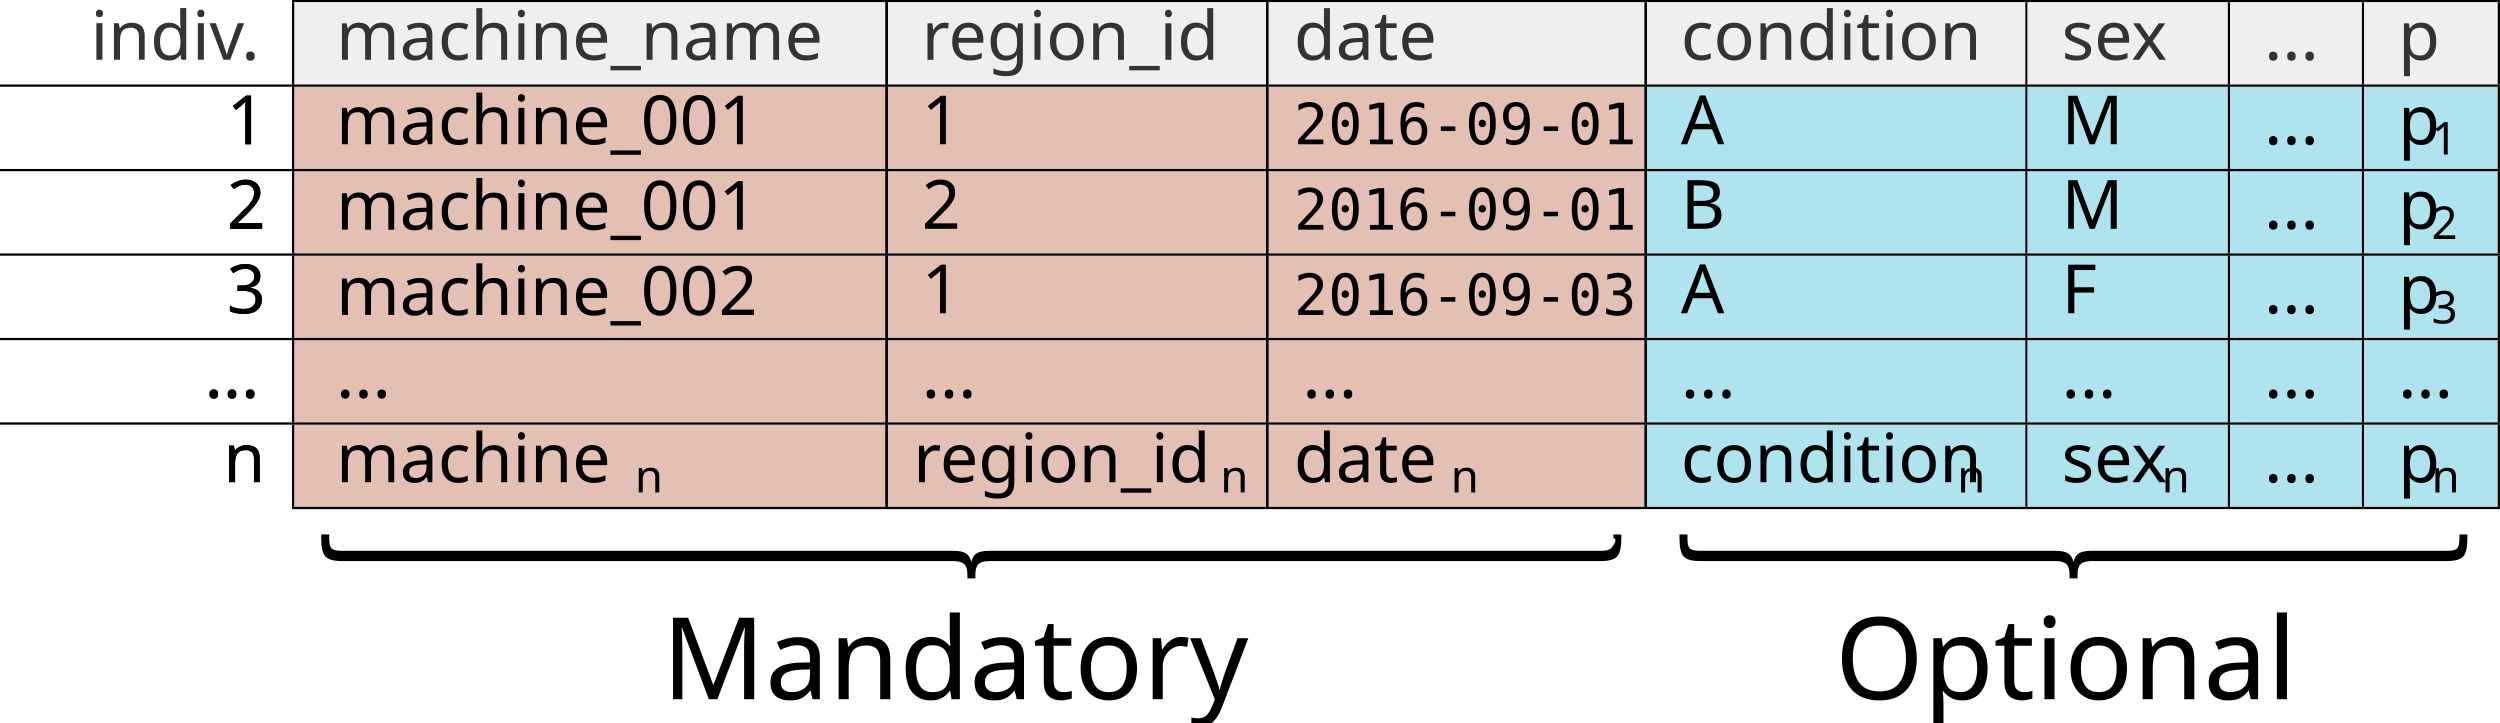
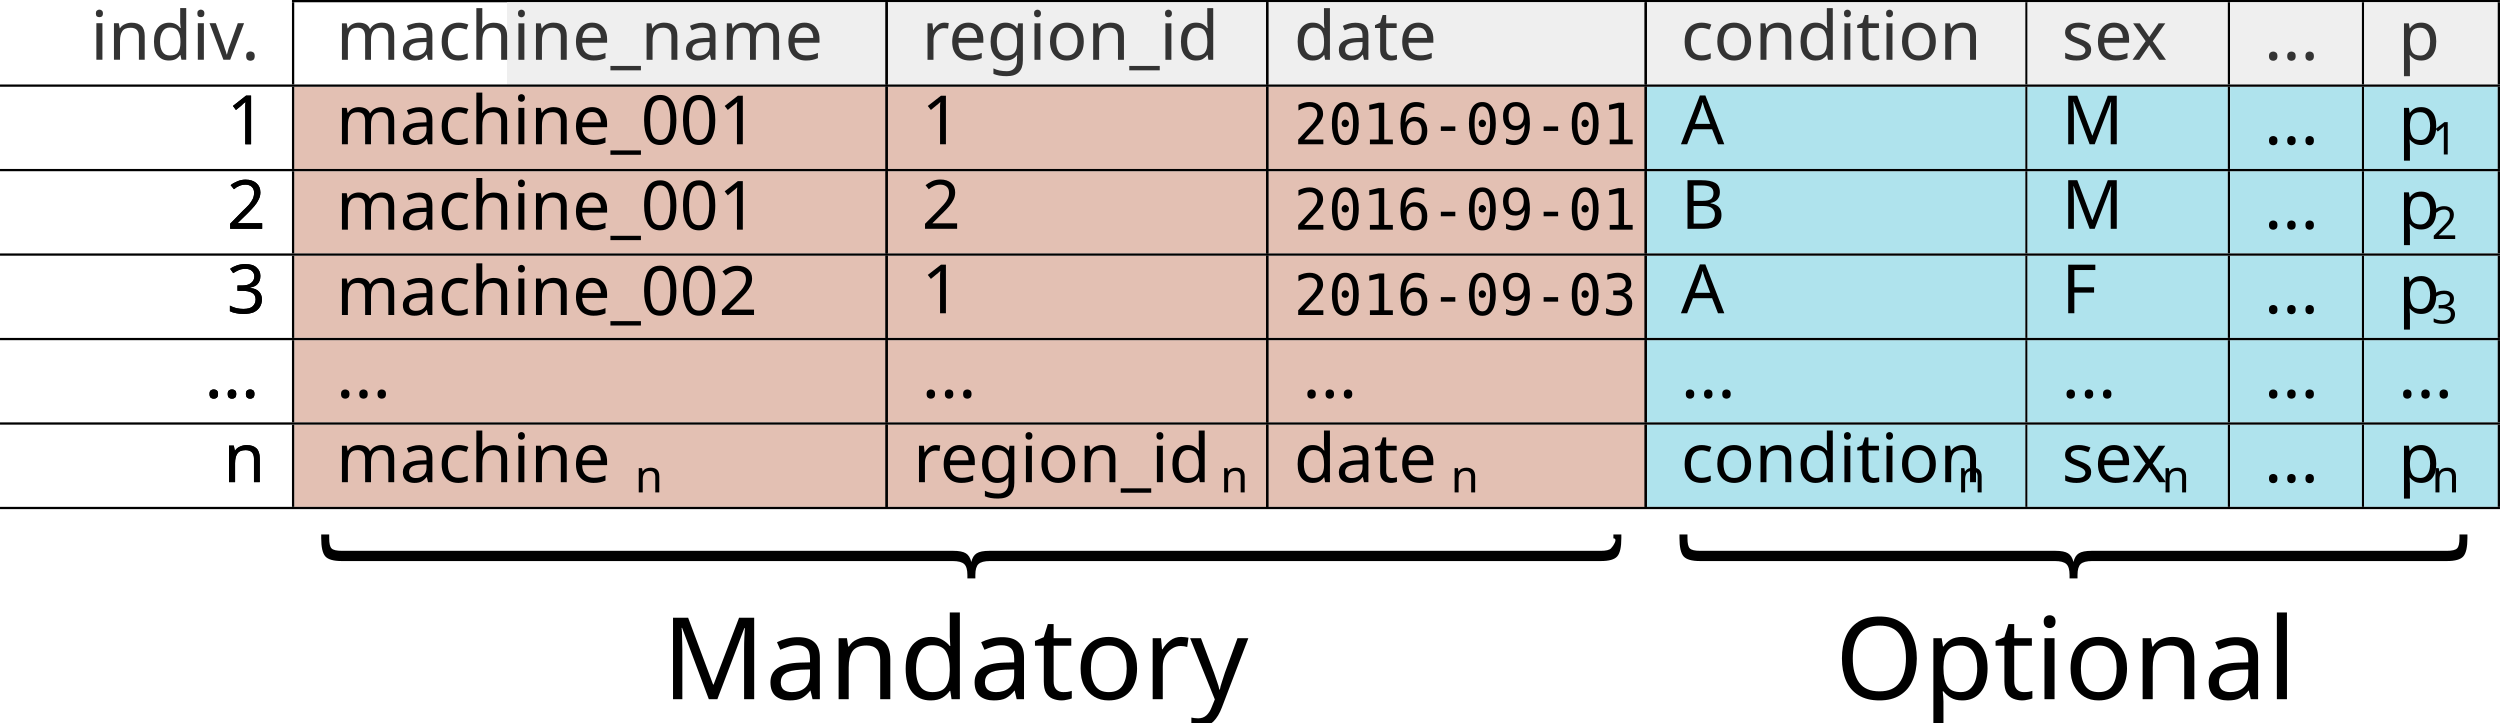
<svg xmlns="http://www.w3.org/2000/svg" width="154.974mm" height="44.811mm" viewBox="0 0 154.974 44.811" version="1.1" id="svg10014">
  <defs id="defs10008" />
  <g id="layer1" transform="translate(-42.70956,-32.68972)">
    <g id="g11741">
      <path d="m 60.807,32.76 136.873,0" style="fill:none;stroke:#000000;stroke-width:0.14;stroke-linecap:butt;stroke-linejoin:miter;stroke-miterlimit:10;stroke-dasharray:none;stroke-opacity:1" id="path18" />
      <g id="g9996" transform="matrix(0.3527778,0,0,-0.3527778,57.24269,301.8549)">
        <path id="path38" style="fill:#efefef;fill-opacity:1;fill-rule:nonzero;stroke:none" d="m 248.192,748.144 h 66.501 v 14.446 h -66.501 z" />
        <text transform="scale(1,-1)" style="font-variant:normal;font-weight:normal;font-size:11.955px;font-family:CMBX12;-inkscape-font-specification:CMBX12;writing-mode:lr-tb;fill:#333333;fill-opacity:1;fill-rule:nonzero;stroke:none" id="text42" x="254.17" y="-752.478">
          <tspan x="254.17 260.148 266.872 274.344 281.816 285.552 290.783 294.519 301.244" y="-752.478" id="tspan40">condition</tspan>
        </text>
        <path id="path46" style="fill:none;stroke:#000000;stroke-width:0.398;stroke-linecap:butt;stroke-linejoin:miter;stroke-miterlimit:10;stroke-dasharray:none;stroke-opacity:1" d="M 314.892,748.144 V 762.59" />
        <path id="path50" style="fill:#efefef;fill-opacity:1;fill-rule:nonzero;stroke:none" d="m 315.091,748.144 h 35.183 v 14.446 h -35.183 z" />
        <text transform="scale(1,-1)" style="font-variant:normal;font-weight:normal;font-size:11.955px;font-family:CMBX12;-inkscape-font-specification:CMBX12;writing-mode:lr-tb;fill:#333333;fill-opacity:1;fill-rule:nonzero;stroke:none" id="text54" x="321.069" y="-752.478">
          <tspan x="321.069 326.374 332.51" y="-752.478" id="tspan52">sex</tspan>
        </text>
        <path id="path58" style="fill:none;stroke:#000000;stroke-width:0.398;stroke-linecap:butt;stroke-linejoin:miter;stroke-miterlimit:10;stroke-dasharray:none;stroke-opacity:1" d="M 350.473,748.144 V 762.59" />
        <path id="path62" style="fill:#efefef;fill-opacity:1;fill-rule:nonzero;stroke:none" d="m 350.673,748.144 h 23.163 v 14.446 h -23.163 z" />
        <text transform="scale(1,-1)" style="font-variant:normal;font-weight:normal;font-size:11.955px;font-family:CMBX12;-inkscape-font-specification:CMBX12;writing-mode:lr-tb;fill:#333333;fill-opacity:1;fill-rule:nonzero;stroke:none" id="text66" x="356.65" y="-752.478">
          <tspan x="356.65 360.386 364.122" y="-752.478" id="tspan64">...</tspan>
        </text>
        <path id="path70" style="fill:none;stroke:#000000;stroke-width:0.398;stroke-linecap:butt;stroke-linejoin:miter;stroke-miterlimit:10;stroke-dasharray:none;stroke-opacity:1" d="M 374.035,748.144 V 762.59" />
        <path id="path74" style="fill:#efefef;fill-opacity:1;fill-rule:nonzero;stroke:none" d="m 374.234,748.144 h 23.467 v 14.446 h -23.467 z" />
        <text transform="scale(1,-1)" style="font-variant:normal;font-weight:normal;font-size:11.955px;font-family:CMBX12;-inkscape-font-specification:CMBX12;writing-mode:lr-tb;fill:#333333;fill-opacity:1;fill-rule:nonzero;stroke:none" id="text78" x="380.212" y="-752.478">
          <tspan x="380.212" y="-752.478" id="tspan76">p</tspan>
        </text>
        <path id="path82" style="fill:none;stroke:#000000;stroke-width:0.398;stroke-linecap:butt;stroke-linejoin:miter;stroke-miterlimit:10;stroke-dasharray:none;stroke-opacity:1" d="M 397.9,748.144 V 762.59" />
        <path id="path106" style="fill:#afe3ed;fill-opacity:1;fill-rule:nonzero;stroke:none" d="m 248.192,733.3 h 66.501 v 14.446 h -66.501 z" />
        <text transform="scale(1,-1)" style="font-variant:normal;font-weight:normal;font-size:11.955px;font-family:CMMI12;-inkscape-font-specification:CMMI12;writing-mode:lr-tb;fill:#000000;fill-opacity:1;fill-rule:nonzero;stroke:none" id="text110" x="254.17" y="-737.634">
          <tspan x="254.17" y="-737.634" id="tspan108">A</tspan>
        </text>
        <path id="path114" style="fill:none;stroke:#000000;stroke-width:0.398;stroke-linecap:butt;stroke-linejoin:miter;stroke-miterlimit:10;stroke-dasharray:none;stroke-opacity:1" d="m 314.892,733.3 v 14.446" />
        <path id="path118" style="fill:#afe3ed;fill-opacity:1;fill-rule:nonzero;stroke:none" d="m 315.091,733.3 h 35.183 v 14.446 h -35.183 z" />
        <text transform="scale(1,-1)" style="font-variant:normal;font-weight:normal;font-size:11.955px;font-family:CMMI12;-inkscape-font-specification:CMMI12;writing-mode:lr-tb;fill:#000000;fill-opacity:1;fill-rule:nonzero;stroke:none" id="text122" x="321.069" y="-737.634">
          <tspan x="321.069" y="-737.634" id="tspan120">M</tspan>
        </text>
        <path id="path126" style="fill:none;stroke:#000000;stroke-width:0.398;stroke-linecap:butt;stroke-linejoin:miter;stroke-miterlimit:10;stroke-dasharray:none;stroke-opacity:1" d="m 350.473,733.3 v 14.446" />
        <path id="path130" style="fill:#afe3ed;fill-opacity:1;fill-rule:nonzero;stroke:none" d="m 350.673,733.3 h 23.163 v 14.446 h -23.163 z" />
        <text transform="scale(1,-1)" style="font-variant:normal;font-weight:normal;font-size:11.955px;font-family:CMMI12;-inkscape-font-specification:CMMI12;writing-mode:lr-tb;fill:#000000;fill-opacity:1;fill-rule:nonzero;stroke:none" id="text134" x="356.65" y="-737.634">
          <tspan x="356.65 359.902 363.154" y="-737.634" id="tspan132">...</tspan>
        </text>
        <path id="path138" style="fill:none;stroke:#000000;stroke-width:0.398;stroke-linecap:butt;stroke-linejoin:miter;stroke-miterlimit:10;stroke-dasharray:none;stroke-opacity:1" d="m 374.035,733.3 v 14.446" />
        <path id="path142" style="fill:#afe3ed;fill-opacity:1;fill-rule:nonzero;stroke:none" d="m 374.234,733.3 h 23.467 v 14.446 h -23.467 z" />
        <text transform="scale(1,-1)" style="font-variant:normal;font-weight:normal;font-size:11.955px;font-family:CMMI12;-inkscape-font-specification:CMMI12;writing-mode:lr-tb;fill:#000000;fill-opacity:1;fill-rule:nonzero;stroke:none" id="text146" x="380.212" y="-737.634">
          <tspan x="380.212" y="-737.634" id="tspan144">p</tspan>
        </text>
        <text transform="scale(1,-1)" style="font-variant:normal;font-weight:normal;font-size:7.97px;font-family:CMR8;-inkscape-font-specification:CMR8;writing-mode:lr-tb;fill:#000000;fill-opacity:1;fill-rule:nonzero;stroke:none" id="text150" x="386.087" y="-735.84">
          <tspan x="386.087" y="-735.84" id="tspan148">1</tspan>
        </text>
        <path id="path154" style="fill:#afe3ed;fill-opacity:1;stroke:#000000;stroke-width:0.398;stroke-linecap:butt;stroke-linejoin:miter;stroke-miterlimit:10;stroke-dasharray:none;stroke-opacity:1" d="m 397.9,733.3 v 14.446" />
        <path id="path178" style="fill:#afe3ed;fill-opacity:1;fill-rule:nonzero;stroke:none" d="m 248.192,718.456 h 66.501 v 14.446 h -66.501 z" />
        <text transform="scale(1,-1)" style="font-variant:normal;font-weight:normal;font-size:11.955px;font-family:CMMI12;-inkscape-font-specification:CMMI12;writing-mode:lr-tb;fill:#000000;fill-opacity:1;fill-rule:nonzero;stroke:none" id="text182" x="254.17" y="-722.789">
          <tspan x="254.17" y="-722.789" id="tspan180">B</tspan>
        </text>
        <path id="path186" style="fill:none;stroke:#000000;stroke-width:0.398;stroke-linecap:butt;stroke-linejoin:miter;stroke-miterlimit:10;stroke-dasharray:none;stroke-opacity:1" d="m 314.892,718.456 v 14.446" />
        <path id="path190" style="fill:#afe3ed;fill-opacity:1;fill-rule:nonzero;stroke:none" d="m 315.091,718.456 h 35.183 v 14.446 h -35.183 z" />
        <text transform="scale(1,-1)" style="font-variant:normal;font-weight:normal;font-size:11.955px;font-family:CMMI12;-inkscape-font-specification:CMMI12;writing-mode:lr-tb;fill:#000000;fill-opacity:1;fill-rule:nonzero;stroke:none" id="text194" x="321.069" y="-722.789">
          <tspan x="321.069" y="-722.789" id="tspan192">M</tspan>
        </text>
        <path id="path198" style="fill:none;stroke:#000000;stroke-width:0.398;stroke-linecap:butt;stroke-linejoin:miter;stroke-miterlimit:10;stroke-dasharray:none;stroke-opacity:1" d="m 350.473,718.456 v 14.446" />
        <path id="path202" style="fill:#afe3ed;fill-opacity:1;fill-rule:nonzero;stroke:none" d="m 350.673,718.456 h 23.163 v 14.446 h -23.163 z" />
        <text transform="scale(1,-1)" style="font-variant:normal;font-weight:normal;font-size:11.955px;font-family:CMMI12;-inkscape-font-specification:CMMI12;writing-mode:lr-tb;fill:#000000;fill-opacity:1;fill-rule:nonzero;stroke:none" id="text206" x="356.65" y="-722.789">
          <tspan x="356.65 359.902 363.154" y="-722.789" id="tspan204">...</tspan>
        </text>
        <path id="path210" style="fill:#afe3ed;fill-opacity:1;stroke:#000000;stroke-width:0.398;stroke-linecap:butt;stroke-linejoin:miter;stroke-miterlimit:10;stroke-dasharray:none;stroke-opacity:1" d="m 374.035,718.456 v 14.446" />
        <path id="path214" style="fill:#afe3ed;fill-opacity:1;fill-rule:nonzero;stroke:none" d="m 374.234,718.456 h 23.467 v 14.446 h -23.467 z" />
        <text transform="scale(1,-1)" style="font-variant:normal;font-weight:normal;font-size:11.955px;font-family:CMMI12;-inkscape-font-specification:CMMI12;writing-mode:lr-tb;fill:#000000;fill-opacity:1;fill-rule:nonzero;stroke:none" id="text218" x="380.212" y="-722.789">
          <tspan x="380.212" y="-722.789" id="tspan216">p</tspan>
        </text>
        <text transform="scale(1,-1)" style="font-variant:normal;font-weight:normal;font-size:7.97px;font-family:CMR8;-inkscape-font-specification:CMR8;writing-mode:lr-tb;fill:#000000;fill-opacity:1;fill-rule:nonzero;stroke:none" id="text222" x="386.087" y="-720.996">
          <tspan x="386.087" y="-720.996" id="tspan220">2</tspan>
        </text>
        <path id="path226" style="fill:none;stroke:#000000;stroke-width:0.398;stroke-linecap:butt;stroke-linejoin:miter;stroke-miterlimit:10;stroke-dasharray:none;stroke-opacity:1" d="m 397.9,718.456 v 14.446" />
        <path id="path250" style="fill:#afe3ed;fill-opacity:1;fill-rule:nonzero;stroke:none" d="m 248.192,703.611 h 66.501 v 14.446 h -66.501 z" />
        <text transform="scale(1,-1)" style="font-variant:normal;font-weight:normal;font-size:11.955px;font-family:CMMI12;-inkscape-font-specification:CMMI12;writing-mode:lr-tb;fill:#000000;fill-opacity:1;fill-rule:nonzero;stroke:none" id="text254" x="254.17" y="-707.945">
          <tspan x="254.17" y="-707.945" id="tspan252">A</tspan>
        </text>
        <path id="path258" style="fill:none;stroke:#000000;stroke-width:0.398;stroke-linecap:butt;stroke-linejoin:miter;stroke-miterlimit:10;stroke-dasharray:none;stroke-opacity:1" d="m 314.892,703.611 v 14.446" />
        <path id="path262" style="fill:#afe3ed;fill-opacity:1;fill-rule:nonzero;stroke:none" d="m 315.091,703.611 h 35.183 v 14.446 h -35.183 z" />
        <text transform="scale(1,-1)" style="font-variant:normal;font-weight:normal;font-size:11.955px;font-family:CMMI12;-inkscape-font-specification:CMMI12;writing-mode:lr-tb;fill:#000000;fill-opacity:1;fill-rule:nonzero;stroke:none" id="text266" x="321.069" y="-707.945">
          <tspan x="321.069" y="-707.945" id="tspan264">F</tspan>
        </text>
        <path id="path270" style="fill:none;stroke:#000000;stroke-width:0.398;stroke-linecap:butt;stroke-linejoin:miter;stroke-miterlimit:10;stroke-dasharray:none;stroke-opacity:1" d="m 350.473,703.611 v 14.446" />
        <path id="path274" style="fill:#afe3ed;fill-opacity:1;fill-rule:nonzero;stroke:none" d="m 350.673,703.611 h 23.163 v 14.446 h -23.163 z" />
        <text transform="scale(1,-1)" style="font-variant:normal;font-weight:normal;font-size:11.955px;font-family:CMMI12;-inkscape-font-specification:CMMI12;writing-mode:lr-tb;fill:#000000;fill-opacity:1;fill-rule:nonzero;stroke:none" id="text278" x="356.65" y="-707.945">
          <tspan x="356.65 359.902 363.154" y="-707.945" id="tspan276">...</tspan>
        </text>
        <path id="path282" style="fill:none;stroke:#000000;stroke-width:0.398;stroke-linecap:butt;stroke-linejoin:miter;stroke-miterlimit:10;stroke-dasharray:none;stroke-opacity:1" d="m 374.035,703.611 v 14.446" />
        <path id="path286" style="fill:#afe3ed;fill-opacity:1;fill-rule:nonzero;stroke:none" d="m 374.234,703.611 h 23.467 v 14.446 h -23.467 z" />
        <text transform="scale(1,-1)" style="font-variant:normal;font-weight:normal;font-size:11.955px;font-family:CMMI12;-inkscape-font-specification:CMMI12;writing-mode:lr-tb;fill:#000000;fill-opacity:1;fill-rule:nonzero;stroke:none" id="text290" x="380.212" y="-707.945">
          <tspan x="380.212" y="-707.945" id="tspan288">p</tspan>
        </text>
        <text transform="scale(1,-1)" style="font-variant:normal;font-weight:normal;font-size:7.97px;font-family:CMR8;-inkscape-font-specification:CMR8;writing-mode:lr-tb;fill:#000000;fill-opacity:1;fill-rule:nonzero;stroke:none" id="text294" x="386.087" y="-706.152">
          <tspan x="386.087" y="-706.152" id="tspan292">3</tspan>
        </text>
        <path id="path298" style="fill:#88fe6b;fill-opacity:1;stroke:#000000;stroke-width:0.398;stroke-linecap:butt;stroke-linejoin:miter;stroke-miterlimit:10;stroke-dasharray:none;stroke-opacity:1" d="m 397.9,703.611 v 14.446" />
        <path id="path322" style="fill:#afe3ed;fill-opacity:1;fill-rule:nonzero;stroke:none" d="m 248.192,688.767 h 66.501 v 14.446 h -66.501 z" />
        <text transform="scale(1,-1)" style="font-variant:normal;font-weight:normal;font-size:11.955px;font-family:CMMI12;-inkscape-font-specification:CMMI12;writing-mode:lr-tb;fill:#000000;fill-opacity:1;fill-rule:nonzero;stroke:none" id="text326" x="254.17" y="-693.101">
          <tspan x="254.17 257.422 260.674" y="-693.101" id="tspan324">...</tspan>
        </text>
        <path id="path330" style="fill:none;stroke:#000000;stroke-width:0.398;stroke-linecap:butt;stroke-linejoin:miter;stroke-miterlimit:10;stroke-dasharray:none;stroke-opacity:1" d="m 314.892,688.767 v 14.446" />
        <path id="path334" style="fill:#afe3ed;fill-opacity:1;fill-rule:nonzero;stroke:none" d="m 315.091,688.767 h 35.183 v 14.446 h -35.183 z" />
        <text transform="scale(1,-1)" style="font-variant:normal;font-weight:normal;font-size:11.955px;font-family:CMMI12;-inkscape-font-specification:CMMI12;writing-mode:lr-tb;fill:#000000;fill-opacity:1;fill-rule:nonzero;stroke:none" id="text338" x="321.069" y="-693.101">
          <tspan x="321.069 324.321 327.573" y="-693.101" id="tspan336">...</tspan>
        </text>
        <path id="path342" style="fill:none;stroke:#000000;stroke-width:0.398;stroke-linecap:butt;stroke-linejoin:miter;stroke-miterlimit:10;stroke-dasharray:none;stroke-opacity:1" d="m 350.473,688.767 v 14.446" />
        <path id="path346" style="fill:#afe3ed;fill-opacity:1;fill-rule:nonzero;stroke:none" d="m 350.673,688.767 h 23.163 v 14.446 h -23.163 z" />
        <text transform="scale(1,-1)" style="font-variant:normal;font-weight:normal;font-size:11.955px;font-family:CMMI12;-inkscape-font-specification:CMMI12;writing-mode:lr-tb;fill:#000000;fill-opacity:1;fill-rule:nonzero;stroke:none" id="text350" x="356.65" y="-693.101">
          <tspan x="356.65 359.902 363.154" y="-693.101" id="tspan348">...</tspan>
        </text>
        <path id="path354" style="fill:none;stroke:#000000;stroke-width:0.398;stroke-linecap:butt;stroke-linejoin:miter;stroke-miterlimit:10;stroke-dasharray:none;stroke-opacity:1" d="m 374.035,688.767 v 14.446" />
        <path id="path358" style="fill:#afe3ed;fill-opacity:1;fill-rule:nonzero;stroke:none" d="m 374.234,688.767 h 23.467 v 14.446 h -23.467 z" />
        <text transform="scale(1,-1)" style="font-variant:normal;font-weight:normal;font-size:11.955px;font-family:CMMI12;-inkscape-font-specification:CMMI12;writing-mode:lr-tb;fill:#000000;fill-opacity:1;fill-rule:nonzero;stroke:none" id="text362" x="380.212" y="-693.101">
          <tspan x="380.212 383.464 386.716" y="-693.101" id="tspan360">...</tspan>
        </text>
        <path id="path366" style="fill:none;stroke:#000000;stroke-width:0.398;stroke-linecap:butt;stroke-linejoin:miter;stroke-miterlimit:10;stroke-dasharray:none;stroke-opacity:1" d="m 397.9,688.767 v 14.446" />
        <path id="path390" style="fill:#afe3ed;fill-opacity:1;fill-rule:nonzero;stroke:none" d="m 248.192,673.923 h 66.501 v 14.446 h -66.501 z" />
        <text transform="scale(1,-1)" style="font-variant:normal;font-weight:normal;font-size:11.955px;font-family:CMMI12;-inkscape-font-specification:CMMI12;writing-mode:lr-tb;fill:#000000;fill-opacity:1;fill-rule:nonzero;stroke:none" id="text394" x="254.17" y="-678.256">
          <tspan x="254.17 259.208 264.835 271.823 277.906 281.899 286.126 290.119 295.747" y="-678.256" id="tspan392">condition</tspan>
        </text>
        <text transform="scale(1,-1)" style="font-variant:normal;font-weight:normal;font-size:7.97px;font-family:CMMI8;-inkscape-font-specification:CMMI8;writing-mode:lr-tb;fill:#000000;fill-opacity:1;fill-rule:nonzero;stroke:none" id="text398" x="302.734" y="-676.463">
          <tspan x="302.734" y="-676.463" id="tspan396">n</tspan>
        </text>
        <path id="path402" style="fill:none;stroke:#000000;stroke-width:0.398;stroke-linecap:butt;stroke-linejoin:miter;stroke-miterlimit:10;stroke-dasharray:none;stroke-opacity:1" d="m 314.892,673.923 v 14.446" />
        <path id="path406" style="fill:#afe3ed;fill-opacity:1;fill-rule:nonzero;stroke:none" d="m 315.091,673.923 h 35.183 v 14.446 h -35.183 z" />
        <text transform="scale(1,-1)" style="font-variant:normal;font-weight:normal;font-size:11.955px;font-family:CMMI12;-inkscape-font-specification:CMMI12;writing-mode:lr-tb;fill:#000000;fill-opacity:1;fill-rule:nonzero;stroke:none" id="text410" x="321.069" y="-678.256">
          <tspan x="321.069 326.583 332.008" y="-678.256" id="tspan408">sex</tspan>
        </text>
        <text transform="scale(1,-1)" style="font-variant:normal;font-weight:normal;font-size:7.97px;font-family:CMMI8;-inkscape-font-specification:CMMI8;writing-mode:lr-tb;fill:#000000;fill-opacity:1;fill-rule:nonzero;stroke:none" id="text414" x="338.66" y="-676.463">
          <tspan x="338.66" y="-676.463" id="tspan412">n</tspan>
        </text>
        <path id="path418" style="fill:none;stroke:#000000;stroke-width:0.398;stroke-linecap:butt;stroke-linejoin:miter;stroke-miterlimit:10;stroke-dasharray:none;stroke-opacity:1" d="m 350.473,673.923 v 14.446" />
        <path id="path422" style="fill:#afe3ed;fill-opacity:1;fill-rule:nonzero;stroke:none" d="m 350.673,673.923 h 23.163 v 14.446 h -23.163 z" />
        <text transform="scale(1,-1)" style="font-variant:normal;font-weight:normal;font-size:11.955px;font-family:CMMI12;-inkscape-font-specification:CMMI12;writing-mode:lr-tb;fill:#000000;fill-opacity:1;fill-rule:nonzero;stroke:none" id="text426" x="356.65" y="-678.256">
          <tspan x="356.65 359.902 363.154" y="-678.256" id="tspan424">...</tspan>
        </text>
        <path id="path430" style="fill:none;stroke:#000000;stroke-width:0.398;stroke-linecap:butt;stroke-linejoin:miter;stroke-miterlimit:10;stroke-dasharray:none;stroke-opacity:1" d="m 374.035,673.923 v 14.446" />
        <path id="path434" style="fill:#afe3ed;fill-opacity:1;fill-rule:nonzero;stroke:none" d="m 374.234,673.923 h 23.467 v 14.446 h -23.467 z" />
        <text transform="scale(1,-1)" style="font-variant:normal;font-weight:normal;font-size:11.955px;font-family:CMMI12;-inkscape-font-specification:CMMI12;writing-mode:lr-tb;fill:#000000;fill-opacity:1;fill-rule:nonzero;stroke:none" id="text438" x="380.212" y="-678.256">
          <tspan x="380.212" y="-678.256" id="tspan436">p</tspan>
        </text>
        <text transform="scale(1,-1)" style="font-variant:normal;font-weight:normal;font-size:7.97px;font-family:CMMI8;-inkscape-font-specification:CMMI8;writing-mode:lr-tb;fill:#000000;fill-opacity:1;fill-rule:nonzero;stroke:none" id="text442" x="386.087" y="-676.463">
          <tspan x="386.087" y="-676.463" id="tspan440">n</tspan>
        </text>
        <path id="path446" style="fill:none;stroke:#000000;stroke-width:0.398;stroke-linecap:butt;stroke-linejoin:miter;stroke-miterlimit:10;stroke-dasharray:none;stroke-opacity:1" d="m 397.9,673.923 v 14.446" />
      </g>
      <text y="41.634" x="56.775" id="text98" style="font-variant:normal;font-weight:normal;font-size:4.218px;font-family:CMR12;-inkscape-font-specification:CMR12;writing-mode:lr-tb;fill:#000000;fill-opacity:1;fill-rule:nonzero;stroke:none;stroke-width:0.353">
        <tspan id="tspan96" y="41.634" x="56.775" style="stroke-width:0.353">1</tspan>
      </text>
      <text y="46.871" x="56.775" id="text170" style="font-variant:normal;font-weight:normal;font-size:4.218px;font-family:CMR12;-inkscape-font-specification:CMR12;writing-mode:lr-tb;fill:#000000;fill-opacity:1;fill-rule:nonzero;stroke:none;stroke-width:0.353">
        <tspan id="tspan168" y="46.871" x="56.775" style="stroke-width:0.353">2</tspan>
      </text>
      <text y="52.108" x="56.775" id="text242" style="font-variant:normal;font-weight:normal;font-size:4.218px;font-family:CMR12;-inkscape-font-specification:CMR12;writing-mode:lr-tb;fill:#000000;fill-opacity:1;fill-rule:nonzero;stroke:none;stroke-width:0.353">
        <tspan id="tspan240" y="52.108" x="56.775" style="stroke-width:0.353">3</tspan>
      </text>
      <text y="57.344" x="55.399" id="text314" style="font-variant:normal;font-weight:normal;font-size:4.218px;font-family:CMR12;-inkscape-font-specification:CMR12;writing-mode:lr-tb;fill:#000000;fill-opacity:1;fill-rule:nonzero;stroke:none;stroke-width:0.353">
        <tspan id="tspan312" y="57.344" x="55.399 56.546 57.693" style="stroke-width:0.353">...</tspan>
      </text>
      <text y="62.581" x="56.546" id="text382" style="font-variant:normal;font-weight:normal;font-size:4.218px;font-family:CMR12;-inkscape-font-specification:CMR12;writing-mode:lr-tb;fill:#000000;fill-opacity:1;fill-rule:nonzero;stroke:none;stroke-width:0.353">
        <tspan id="tspan380" y="62.581" x="56.546" style="stroke-width:0.353">n</tspan>
      </text>
      <text y="36.397" x="48.324" style="font-variant:normal;font-weight:normal;font-size:4.218px;font-family:CMBX12;-inkscape-font-specification:CMBX12;writing-mode:lr-tb;fill:#333333;fill-opacity:1;fill-rule:nonzero;stroke:none;stroke-width:0.353" id="text5223">
        <tspan id="tspan5221" style="stroke-width:0.353" x="48.324" y="36.397">indiv.</tspan>
      </text>
      <text y="41.634" x="56.775" style="font-variant:normal;font-weight:normal;font-size:4.218px;font-family:CMR12;-inkscape-font-specification:CMR12;writing-mode:lr-tb;fill:#000000;fill-opacity:1;fill-rule:nonzero;stroke:none;stroke-width:0.353" id="text5239">
        <tspan x="56.775" y="41.634" id="tspan5237" style="stroke-width:0.353">1</tspan>
      </text>
      <text y="46.871" x="56.775" style="font-variant:normal;font-weight:normal;font-size:4.218px;font-family:CMR12;-inkscape-font-specification:CMR12;writing-mode:lr-tb;fill:#000000;fill-opacity:1;fill-rule:nonzero;stroke:none;stroke-width:0.353" id="text5255">
        <tspan x="56.775" y="46.871" id="tspan5253" style="stroke-width:0.353">2</tspan>
      </text>
      <text y="52.108" x="56.775" style="font-variant:normal;font-weight:normal;font-size:4.218px;font-family:CMR12;-inkscape-font-specification:CMR12;writing-mode:lr-tb;fill:#000000;fill-opacity:1;fill-rule:nonzero;stroke:none;stroke-width:0.353" id="text5271">
        <tspan x="56.775" y="52.108" id="tspan5269" style="stroke-width:0.353">3</tspan>
      </text>
      <text y="57.344" x="55.399" style="font-variant:normal;font-weight:normal;font-size:4.218px;font-family:CMR12;-inkscape-font-specification:CMR12;writing-mode:lr-tb;fill:#000000;fill-opacity:1;fill-rule:nonzero;stroke:none;stroke-width:0.353" id="text5287">
        <tspan x="55.399 56.546 57.693" y="57.344" id="tspan5285" style="stroke-width:0.353">...</tspan>
      </text>
      <text y="62.581" x="56.546" style="font-variant:normal;font-weight:normal;font-size:4.218px;font-family:CMR12;-inkscape-font-specification:CMR12;writing-mode:lr-tb;fill:#000000;fill-opacity:1;fill-rule:nonzero;stroke:none;stroke-width:0.353" id="text5303">
        <tspan x="56.546" y="62.581" id="tspan5301" style="stroke-width:0.353">n</tspan>
      </text>
      <g id="g9884" transform="matrix(0.3527778,0,0,-0.3527778,57.24269,301.8549)">
        <path id="path34-4" style="fill:none;stroke:#000000;stroke-width:0.398;stroke-linecap:butt;stroke-linejoin:miter;stroke-miterlimit:10;stroke-dasharray:none;stroke-opacity:1" d="M 114.593,748.144 V 762.59" />
        <path id="path38-5" style="fill:#efefef;fill-opacity:1;fill-rule:nonzero;stroke:none" d="m 114.792,748.144 h 66.501 v 14.446 h -66.501 z" />
        <text y="-752.478" x="120.77" style="font-variant:normal;font-weight:normal;font-size:11.955px;font-family:CMBX12;-inkscape-font-specification:CMBX12;writing-mode:lr-tb;fill:#333333;fill-opacity:1;fill-rule:nonzero;stroke:none;stroke-width:1" id="text42-0" transform="scale(1,-1)">
          <tspan y="-752.478" x="120.77" style="stroke-width:1" id="tspan40-4">region_id</tspan>
        </text>
        <path id="path46-7" style="fill:none;stroke:#000000;stroke-width:0.398;stroke-linecap:butt;stroke-linejoin:miter;stroke-miterlimit:10;stroke-dasharray:none;stroke-opacity:1" d="M 181.492,748.144 V 762.59" />
        <path id="path102-7" style="fill:none;stroke:#000000;stroke-width:0.398;stroke-linecap:butt;stroke-linejoin:miter;stroke-miterlimit:10;stroke-dasharray:none;stroke-opacity:1" d="m 114.593,733.3 v 14.446" />
        <path id="path106-7" style="fill:#e3c0b3;fill-opacity:1;fill-rule:nonzero;stroke:none" d="m 114.792,733.3 h 66.501 v 14.446 h -66.501 z" />
        <text y="-737.634" x="120.77" style="font-variant:normal;font-weight:normal;font-size:11.955px;font-family:CMMI12;-inkscape-font-specification:CMMI12;writing-mode:lr-tb;fill:#000000;fill-opacity:1;fill-rule:nonzero;stroke:none;stroke-width:1" id="text110-2" transform="scale(1,-1)">
          <tspan style="stroke-width:1" x="120.77" y="-737.634" id="tspan108-2">1</tspan>
        </text>
        <path id="path114-1" style="fill:none;stroke:#000000;stroke-width:0.398;stroke-linecap:butt;stroke-linejoin:miter;stroke-miterlimit:10;stroke-dasharray:none;stroke-opacity:1" d="m 181.492,733.3 v 14.446" />
        <path id="path174-6" style="fill:none;stroke:#000000;stroke-width:0.398;stroke-linecap:butt;stroke-linejoin:miter;stroke-miterlimit:10;stroke-dasharray:none;stroke-opacity:1" d="m 114.593,718.456 v 14.446" />
        <path id="path178-5" style="fill:#e3c0b3;fill-opacity:1;fill-rule:nonzero;stroke:none" d="m 114.792,718.456 h 66.501 v 14.446 h -66.501 z" />
        <text y="-722.789" x="120.77" style="font-variant:normal;font-weight:normal;font-size:11.955px;font-family:CMMI12;-inkscape-font-specification:CMMI12;writing-mode:lr-tb;fill:#000000;fill-opacity:1;fill-rule:nonzero;stroke:none;stroke-width:1" id="text182-9" transform="scale(1,-1)">
          <tspan style="stroke-width:1" x="120.77" y="-722.789" id="tspan180-4">2</tspan>
        </text>
        <path id="path186-0" style="fill:none;stroke:#000000;stroke-width:0.398;stroke-linecap:butt;stroke-linejoin:miter;stroke-miterlimit:10;stroke-dasharray:none;stroke-opacity:1" d="m 181.492,718.456 v 14.446" />
        <path id="path246-7" style="fill:none;stroke:#000000;stroke-width:0.398;stroke-linecap:butt;stroke-linejoin:miter;stroke-miterlimit:10;stroke-dasharray:none;stroke-opacity:1" d="m 114.593,703.611 v 14.446" />
        <path id="path250-1" style="fill:#e3c0b3;fill-opacity:1;fill-rule:nonzero;stroke:none" d="m 114.792,703.611 h 66.501 v 14.446 h -66.501 z" />
        <text y="-707.945" x="120.77" style="font-variant:normal;font-weight:normal;font-size:11.955px;font-family:CMMI12;-inkscape-font-specification:CMMI12;writing-mode:lr-tb;fill:#000000;fill-opacity:1;fill-rule:nonzero;stroke:none;stroke-width:1" id="text254-1" transform="scale(1,-1)">
          <tspan style="stroke-width:1" x="120.77" y="-707.945" id="tspan252-5">1</tspan>
        </text>
        <path id="path258-7" style="fill:none;stroke:#000000;stroke-width:0.398;stroke-linecap:butt;stroke-linejoin:miter;stroke-miterlimit:10;stroke-dasharray:none;stroke-opacity:1" d="m 181.492,703.611 v 14.446" />
        <path id="path318-6" style="fill:none;stroke:#000000;stroke-width:0.398;stroke-linecap:butt;stroke-linejoin:miter;stroke-miterlimit:10;stroke-dasharray:none;stroke-opacity:1" d="m 114.593,688.767 v 14.446" />
        <path id="path322-3" style="fill:#e3c0b3;fill-opacity:1;fill-rule:nonzero;stroke:none" d="m 114.792,688.767 h 66.501 v 14.446 h -66.501 z" />
        <text y="-693.101" x="120.77" style="font-variant:normal;font-weight:normal;font-size:11.955px;font-family:CMMI12;-inkscape-font-specification:CMMI12;writing-mode:lr-tb;fill:#000000;fill-opacity:1;fill-rule:nonzero;stroke:none;stroke-width:1" id="text326-6" transform="scale(1,-1)">
          <tspan style="stroke-width:1" x="120.77 124.022 127.274" y="-693.101" id="tspan324-5">...</tspan>
        </text>
        <path id="path330-3" style="fill:none;stroke:#000000;stroke-width:0.398;stroke-linecap:butt;stroke-linejoin:miter;stroke-miterlimit:10;stroke-dasharray:none;stroke-opacity:1" d="m 181.492,688.767 v 14.446" />
        <path id="path386-48" style="fill:none;stroke:#000000;stroke-width:0.398;stroke-linecap:butt;stroke-linejoin:miter;stroke-miterlimit:10;stroke-dasharray:none;stroke-opacity:1" d="m 114.593,673.923 v 14.446" />
        <path id="path390-2" style="fill:#e3c0b3;fill-opacity:1;fill-rule:nonzero;stroke:none" d="m 114.792,673.923 h 66.501 v 14.446 h -66.501 z" />
        <text y="-678.256" x="119.27" style="font-variant:normal;font-weight:normal;font-size:11.955px;font-family:CMMI12;-inkscape-font-specification:CMMI12;writing-mode:lr-tb;fill:#000000;fill-opacity:1;fill-rule:nonzero;stroke:none;stroke-width:1" id="text394-9" transform="scale(1,-1)">
          <tspan y="-678.256" x="119.27" style="stroke-width:1" id="tspan392-3">region_id</tspan>
        </text>
        <text y="-676.463" x="173.234" style="font-variant:normal;font-weight:normal;font-size:7.97px;font-family:CMMI8;-inkscape-font-specification:CMMI8;writing-mode:lr-tb;fill:#000000;fill-opacity:1;fill-rule:nonzero;stroke:none;stroke-width:1" id="text398-9" transform="scale(1,-1)">
          <tspan style="stroke-width:1" x="173.234" y="-676.463" id="tspan396-0">n</tspan>
        </text>
        <path id="path402-8" style="fill:none;stroke:#000000;stroke-width:0.398;stroke-linecap:butt;stroke-linejoin:miter;stroke-miterlimit:10;stroke-dasharray:none;stroke-opacity:1" d="m 181.492,673.923 v 14.446" />
        <path d="M 114.593,748.144 V 762.59" style="fill:none;stroke:#000000;stroke-width:0.398;stroke-linecap:butt;stroke-linejoin:miter;stroke-miterlimit:10;stroke-dasharray:none;stroke-opacity:1" id="path5225-0" />
        <path d="m 114.593,733.3 v 14.446" style="fill:none;stroke:#000000;stroke-width:0.398;stroke-linecap:butt;stroke-linejoin:miter;stroke-miterlimit:10;stroke-dasharray:none;stroke-opacity:1" id="path5241-6" />
        <path d="m 114.593,718.456 v 14.446" style="fill:none;stroke:#000000;stroke-width:0.398;stroke-linecap:butt;stroke-linejoin:miter;stroke-miterlimit:10;stroke-dasharray:none;stroke-opacity:1" id="path5257-8" />
        <path d="m 114.593,703.611 v 14.446" style="fill:none;stroke:#000000;stroke-width:0.398;stroke-linecap:butt;stroke-linejoin:miter;stroke-miterlimit:10;stroke-dasharray:none;stroke-opacity:1" id="path5273-6" />
        <path d="m 114.593,688.767 v 14.446" style="fill:none;stroke:#000000;stroke-width:0.398;stroke-linecap:butt;stroke-linejoin:miter;stroke-miterlimit:10;stroke-dasharray:none;stroke-opacity:1" id="path5289-15" />
        <path d="m 114.593,673.923 v 14.446" style="fill:none;stroke:#000000;stroke-width:0.398;stroke-linecap:butt;stroke-linejoin:miter;stroke-miterlimit:10;stroke-dasharray:none;stroke-opacity:1" id="path5305-4" />
-         <path id="path6467" style="fill:#efefef;fill-opacity:1;fill-rule:nonzero;stroke:none;stroke-width:1.251" d="M 10.306,748.144 H 114.394 V 762.59 H 10.306 Z" />
+         <path id="path6467" style="fill:#efefef;fill-opacity:1;fill-rule:nonzero;stroke:none" d="m 47.893,748.144 h 66.501 V 762.59 H 47.893 Z" />
        <text transform="scale(1,-1)" id="text6471" style="font-variant:normal;font-weight:normal;font-size:11.955px;font-family:CMBX12;-inkscape-font-specification:CMBX12;writing-mode:lr-tb;fill:#333333;fill-opacity:1;fill-rule:nonzero;stroke:none;stroke-width:1" x="17.871" y="-752.478">
          <tspan id="tspan6469" style="stroke-width:1" x="17.871" y="-752.478">machine_name</tspan>
        </text>
        <path d="M 114.593,748.144 V 762.59" style="fill:none;stroke:#000000;stroke-width:0.398;stroke-linecap:butt;stroke-linejoin:miter;stroke-miterlimit:10;stroke-dasharray:none;stroke-opacity:1" id="path6473" />
        <path d="M 10.505,733.3 H 114.394 v 14.446 H 10.505 Z" style="fill:#e3c0b3;fill-opacity:1;fill-rule:nonzero;stroke:none;stroke-width:1.25" id="path6481" />
        <text transform="scale(1,-1)" id="text6487" style="font-variant:normal;font-weight:normal;font-size:11.955px;font-family:CMMI12;-inkscape-font-specification:CMMI12;writing-mode:lr-tb;fill:#000000;fill-opacity:1;fill-rule:nonzero;stroke:none;stroke-width:1" x="17.871" y="-737.634">
          <tspan id="tspan6485" y="-737.634" x="17.871" style="stroke-width:1">machine_001</tspan>
        </text>
        <path d="m 114.593,733.3 v 14.446" style="fill:none;stroke:#000000;stroke-width:0.398;stroke-linecap:butt;stroke-linejoin:miter;stroke-miterlimit:10;stroke-dasharray:none;stroke-opacity:1" id="path6489" />
        <path d="M 10.505,718.456 H 114.394 v 14.446 H 10.505 Z" style="fill:#e3c0b3;fill-opacity:1;fill-rule:nonzero;stroke:none;stroke-width:1.25" id="path6497" />
        <path d="m 114.593,718.456 v 14.446" style="fill:none;stroke:#000000;stroke-width:0.398;stroke-linecap:butt;stroke-linejoin:miter;stroke-miterlimit:10;stroke-dasharray:none;stroke-opacity:1" id="path6505" />
        <path d="M 10.505,703.611 H 114.394 v 14.446 H 10.505 Z" style="fill:#e3c0b3;fill-opacity:1;fill-rule:nonzero;stroke:none;stroke-width:1.25" id="path6513" />
        <path d="m 114.593,703.611 v 14.446" style="fill:none;stroke:#000000;stroke-width:0.398;stroke-linecap:butt;stroke-linejoin:miter;stroke-miterlimit:10;stroke-dasharray:none;stroke-opacity:1" id="path6521" />
        <path d="M 10.505,688.767 H 114.394 v 14.446 H 10.505 Z" style="fill:#e3c0b3;fill-opacity:1;fill-rule:nonzero;stroke:none;stroke-width:1.25" id="path6529" />
        <text transform="scale(1,-1)" id="text6535" style="font-variant:normal;font-weight:normal;font-size:11.955px;font-family:CMMI12;-inkscape-font-specification:CMMI12;writing-mode:lr-tb;fill:#000000;fill-opacity:1;fill-rule:nonzero;stroke:none;stroke-width:1" x="17.871" y="-693.101">
          <tspan id="tspan6533" y="-693.101" x="17.871 21.123 24.375" style="stroke-width:1">...</tspan>
        </text>
        <path d="m 114.593,688.767 v 14.446" style="fill:none;stroke:#000000;stroke-width:0.398;stroke-linecap:butt;stroke-linejoin:miter;stroke-miterlimit:10;stroke-dasharray:none;stroke-opacity:1" id="path6537" />
        <path d="M 10.505,673.923 H 114.394 v 14.446 H 10.505 Z" style="fill:#e3c0b3;fill-opacity:1;fill-rule:nonzero;stroke:none;stroke-width:1.25" id="path6545" />
        <text transform="scale(1,-1)" id="text6551" style="font-variant:normal;font-weight:normal;font-size:11.955px;font-family:CMMI12;-inkscape-font-specification:CMMI12;writing-mode:lr-tb;fill:#000000;fill-opacity:1;fill-rule:nonzero;stroke:none;stroke-width:1" x="17.871" y="-678.256">
          <tspan id="tspan6549" style="stroke-width:1" x="17.871" y="-678.256">machine</tspan>
        </text>
        <text transform="scale(1,-1)" id="text6555" style="font-variant:normal;font-weight:normal;font-size:7.97px;font-family:CMMI8;-inkscape-font-specification:CMMI8;writing-mode:lr-tb;fill:#000000;fill-opacity:1;fill-rule:nonzero;stroke:none;stroke-width:1" x="70.371" y="-676.463">
          <tspan id="tspan6553" y="-676.463" x="70.371" style="stroke-width:1">n</tspan>
        </text>
        <path d="m 114.593,673.923 v 14.446" style="fill:none;stroke:#000000;stroke-width:0.398;stroke-linecap:butt;stroke-linejoin:miter;stroke-miterlimit:10;stroke-dasharray:none;stroke-opacity:1" id="path6557" />
        <text y="-722.634" x="17.871" style="font-variant:normal;font-weight:normal;font-size:11.955px;font-family:CMMI12;-inkscape-font-specification:CMMI12;writing-mode:lr-tb;fill:#000000;fill-opacity:1;fill-rule:nonzero;stroke:none;stroke-width:1" id="text7171" transform="scale(1,-1)">
          <tspan style="stroke-width:1" x="17.871" y="-722.634" id="tspan7169">machine_001</tspan>
        </text>
        <text transform="scale(1,-1)" id="text7175" style="font-variant:normal;font-weight:normal;font-size:11.955px;font-family:CMMI12;-inkscape-font-specification:CMMI12;writing-mode:lr-tb;fill:#000000;fill-opacity:1;fill-rule:nonzero;stroke:none;stroke-width:1" x="17.871" y="-707.634">
          <tspan id="tspan7173" y="-707.634" x="17.871" style="stroke-width:1">machine_002</tspan>
        </text>
        <path id="path34-4-1" style="fill:none;stroke:#000000;stroke-width:0.398;stroke-linecap:butt;stroke-linejoin:miter;stroke-miterlimit:10;stroke-dasharray:none;stroke-opacity:1" d="M 181.492,748.144 V 762.59" />
        <path id="path38-5-3" style="fill:#efefef;fill-opacity:1;fill-rule:nonzero;stroke:none" d="m 181.691,748.144 h 66.501 v 14.446 h -66.501 z" />
        <text y="-752.478" x="186.169" style="font-variant:normal;font-weight:normal;font-size:11.955px;font-family:CMBX12;-inkscape-font-specification:CMBX12;writing-mode:lr-tb;fill:#333333;fill-opacity:1;fill-rule:nonzero;stroke:none;stroke-width:1" id="text42-0-0" transform="scale(1,-1)">
          <tspan y="-752.478" x="186.169" style="stroke-width:1" id="tspan40-4-4">date</tspan>
        </text>
        <path id="path102-7-7" style="fill:none;stroke:#000000;stroke-width:0.398;stroke-linecap:butt;stroke-linejoin:miter;stroke-miterlimit:10;stroke-dasharray:none;stroke-opacity:1" d="m 181.492,733.3 v 14.446" />
        <path id="path106-7-3" style="fill:#e3c0b3;fill-opacity:1;fill-rule:nonzero;stroke:none" d="m 181.691,733.3 h 66.501 v 14.446 h -66.501 z" />
        <text y="-737.634" x="186.169" style="font-variant:normal;font-weight:normal;font-size:11.955px;font-family:CMMI12;-inkscape-font-specification:CMMI12;writing-mode:lr-tb;fill:#000000;fill-opacity:1;fill-rule:nonzero;stroke:none;stroke-width:1" id="text110-2-1" transform="scale(1,-1)">
          <tspan style="font-style:normal;font-variant:normal;font-weight:normal;font-stretch:normal;font-size:10px;font-family:mono;-inkscape-font-specification:mono;stroke-width:1" x="186.169" y="-737.634" id="tspan108-2-7">2016-09-01</tspan>
        </text>
        <path id="path174-6-2" style="fill:none;stroke:#000000;stroke-width:0.398;stroke-linecap:butt;stroke-linejoin:miter;stroke-miterlimit:10;stroke-dasharray:none;stroke-opacity:1" d="m 181.492,718.456 v 14.446" />
        <path id="path178-5-7" style="fill:#e3c0b3;fill-opacity:1;fill-rule:nonzero;stroke:none" d="m 181.691,718.456 h 66.501 v 14.446 h -66.501 z" />
        <path id="path246-7-8" style="fill:none;stroke:#000000;stroke-width:0.398;stroke-linecap:butt;stroke-linejoin:miter;stroke-miterlimit:10;stroke-dasharray:none;stroke-opacity:1" d="m 181.492,703.611 v 14.446" />
        <path id="path250-1-9" style="fill:#e3c0b3;fill-opacity:1;fill-rule:nonzero;stroke:none" d="m 181.691,703.611 h 66.501 v 14.446 h -66.501 z" />
        <path id="path318-6-3" style="fill:none;stroke:#000000;stroke-width:0.398;stroke-linecap:butt;stroke-linejoin:miter;stroke-miterlimit:10;stroke-dasharray:none;stroke-opacity:1" d="m 181.492,688.767 v 14.446" />
        <path id="path322-3-8" style="fill:#e3c0b3;fill-opacity:1;fill-rule:nonzero;stroke:none" d="m 181.691,688.767 h 66.501 v 14.446 h -66.501 z" />
        <text y="-693.101" x="187.669" style="font-variant:normal;font-weight:normal;font-size:11.955px;font-family:CMMI12;-inkscape-font-specification:CMMI12;writing-mode:lr-tb;fill:#000000;fill-opacity:1;fill-rule:nonzero;stroke:none;stroke-width:1" id="text326-6-9" transform="scale(1,-1)">
          <tspan style="stroke-width:1" x="187.669 190.921 194.173" y="-693.101" id="tspan324-5-6">...</tspan>
        </text>
        <path id="path386-48-3" style="fill:none;stroke:#000000;stroke-width:0.398;stroke-linecap:butt;stroke-linejoin:miter;stroke-miterlimit:10;stroke-dasharray:none;stroke-opacity:1" d="m 181.492,673.923 v 14.446" />
        <path id="path390-2-6" style="fill:#e3c0b3;fill-opacity:1;fill-rule:nonzero;stroke:none" d="m 181.691,673.923 h 66.501 v 14.446 h -66.501 z" />
        <text y="-678.256" x="186.169" style="font-variant:normal;font-weight:normal;font-size:11.955px;font-family:CMMI12;-inkscape-font-specification:CMMI12;writing-mode:lr-tb;fill:#000000;fill-opacity:1;fill-rule:nonzero;stroke:none;stroke-width:1" id="text394-9-0" transform="scale(1,-1)">
          <tspan y="-678.256" x="186.169" style="stroke-width:1" id="tspan392-3-4">date</tspan>
        </text>
        <text y="-676.463" x="213.733" style="font-variant:normal;font-weight:normal;font-size:7.97px;font-family:CMMI8;-inkscape-font-specification:CMMI8;writing-mode:lr-tb;fill:#000000;fill-opacity:1;fill-rule:nonzero;stroke:none;stroke-width:1" id="text398-9-8" transform="scale(1,-1)">
          <tspan style="stroke-width:1" x="213.733" y="-676.463" id="tspan396-0-8">n</tspan>
        </text>
        <path d="M 10.306,748.144 V 762.59" style="fill:none;stroke:#000000;stroke-width:0.398;stroke-linecap:butt;stroke-linejoin:miter;stroke-miterlimit:10;stroke-dasharray:none;stroke-opacity:1" id="path6463" />
        <path d="m 10.306,733.3 v 14.446" style="fill:none;stroke:#000000;stroke-width:0.398;stroke-linecap:butt;stroke-linejoin:miter;stroke-miterlimit:10;stroke-dasharray:none;stroke-opacity:1" id="path6477" />
        <path d="m 10.306,718.456 v 14.446" style="fill:none;stroke:#000000;stroke-width:0.398;stroke-linecap:butt;stroke-linejoin:miter;stroke-miterlimit:10;stroke-dasharray:none;stroke-opacity:1" id="path6493" />
        <path d="m 10.306,703.611 v 14.446" style="fill:none;stroke:#000000;stroke-width:0.398;stroke-linecap:butt;stroke-linejoin:miter;stroke-miterlimit:10;stroke-dasharray:none;stroke-opacity:1" id="path6509" />
        <path d="m 10.306,688.767 v 14.446" style="fill:none;stroke:#000000;stroke-width:0.398;stroke-linecap:butt;stroke-linejoin:miter;stroke-miterlimit:10;stroke-dasharray:none;stroke-opacity:1" id="path6525" />
        <path d="m 10.306,673.923 v 14.446" style="fill:none;stroke:#000000;stroke-width:0.398;stroke-linecap:butt;stroke-linejoin:miter;stroke-miterlimit:10;stroke-dasharray:none;stroke-opacity:1" id="path6541" />
        <path d="M 181.492,748.144 V 762.59" style="fill:none;stroke:#000000;stroke-width:0.398;stroke-linecap:butt;stroke-linejoin:miter;stroke-miterlimit:10;stroke-dasharray:none;stroke-opacity:1" id="path5225-0-7" />
        <path d="m 181.492,733.3 v 14.446" style="fill:none;stroke:#000000;stroke-width:0.398;stroke-linecap:butt;stroke-linejoin:miter;stroke-miterlimit:10;stroke-dasharray:none;stroke-opacity:1" id="path5241-6-4" />
        <path d="m 181.492,718.456 v 14.446" style="fill:none;stroke:#000000;stroke-width:0.398;stroke-linecap:butt;stroke-linejoin:miter;stroke-miterlimit:10;stroke-dasharray:none;stroke-opacity:1" id="path5257-8-0" />
        <path d="m 181.492,703.611 v 14.446" style="fill:#a8e1b7;fill-opacity:1;stroke:#000000;stroke-width:0.398;stroke-linecap:butt;stroke-linejoin:miter;stroke-miterlimit:10;stroke-dasharray:none;stroke-opacity:1" id="path5273-6-0" />
        <path d="m 181.492,688.767 v 14.446" style="fill:none;stroke:#000000;stroke-width:0.398;stroke-linecap:butt;stroke-linejoin:miter;stroke-miterlimit:10;stroke-dasharray:none;stroke-opacity:1" id="path5289-15-2" />
        <path d="m 181.492,673.923 v 14.446" style="fill:none;stroke:#000000;stroke-width:0.398;stroke-linecap:butt;stroke-linejoin:miter;stroke-miterlimit:10;stroke-dasharray:none;stroke-opacity:1" id="path5305-4-4" />
        <text transform="scale(1,-1)" id="text7163" style="font-variant:normal;font-weight:normal;font-size:11.955px;font-family:CMMI12;-inkscape-font-specification:CMMI12;writing-mode:lr-tb;fill:#000000;fill-opacity:1;fill-rule:nonzero;stroke:none;stroke-width:1" x="186.169" y="-722.634">
          <tspan id="tspan7161" y="-722.634" x="186.169" style="font-style:normal;font-variant:normal;font-weight:normal;font-stretch:normal;font-size:10px;font-family:mono;-inkscape-font-specification:mono;stroke-width:1">2016-09-01</tspan>
        </text>
        <text y="-707.634" x="186.169" style="font-variant:normal;font-weight:normal;font-size:11.955px;font-family:CMMI12;-inkscape-font-specification:CMMI12;writing-mode:lr-tb;fill:#000000;fill-opacity:1;fill-rule:nonzero;stroke:none;stroke-width:1" id="text7167" transform="scale(1,-1)">
          <tspan style="font-style:normal;font-variant:normal;font-weight:normal;font-stretch:normal;font-size:10px;font-family:mono;-inkscape-font-specification:mono;stroke-width:1" x="186.169" y="-707.634" id="tspan7165">2016-09-03</tspan>
        </text>
        <path id="path8143" style="fill:none;stroke:#000000;stroke-width:0.398;stroke-linecap:butt;stroke-linejoin:miter;stroke-miterlimit:10;stroke-dasharray:none;stroke-opacity:1" d="M 247.993,748.144 V 762.59" />
        <path id="path8147" style="fill:none;stroke:#000000;stroke-width:0.398;stroke-linecap:butt;stroke-linejoin:miter;stroke-miterlimit:10;stroke-dasharray:none;stroke-opacity:1" d="m 247.993,733.3 v 14.446" />
        <path id="path8151" style="fill:none;stroke:#000000;stroke-width:0.398;stroke-linecap:butt;stroke-linejoin:miter;stroke-miterlimit:10;stroke-dasharray:none;stroke-opacity:1" d="m 247.993,718.456 v 14.446" />
        <path id="path8155" style="fill:none;stroke:#000000;stroke-width:0.398;stroke-linecap:butt;stroke-linejoin:miter;stroke-miterlimit:10;stroke-dasharray:none;stroke-opacity:1" d="m 247.993,703.611 v 14.446" />
        <path id="path8159" style="fill:none;stroke:#000000;stroke-width:0.398;stroke-linecap:butt;stroke-linejoin:miter;stroke-miterlimit:10;stroke-dasharray:none;stroke-opacity:1" d="m 247.993,688.767 v 14.446" />
        <path id="path8163" style="fill:none;stroke:#000000;stroke-width:0.398;stroke-linecap:butt;stroke-linejoin:miter;stroke-miterlimit:10;stroke-dasharray:none;stroke-opacity:1" d="m 247.993,673.923 v 14.446" />
        <path d="M 247.993,748.144 V 762.59" style="fill:none;stroke:#000000;stroke-width:0.398;stroke-linecap:butt;stroke-linejoin:miter;stroke-miterlimit:10;stroke-dasharray:none;stroke-opacity:1" id="path8167" />
        <path d="m 247.993,733.3 v 14.446" style="fill:none;stroke:#000000;stroke-width:0.398;stroke-linecap:butt;stroke-linejoin:miter;stroke-miterlimit:10;stroke-dasharray:none;stroke-opacity:1" id="path8171" />
        <path d="m 247.993,718.456 v 14.446" style="fill:none;stroke:#000000;stroke-width:0.398;stroke-linecap:butt;stroke-linejoin:miter;stroke-miterlimit:10;stroke-dasharray:none;stroke-opacity:1" id="path8175" />
        <path d="m 247.993,703.611 v 14.446" style="fill:none;stroke:#000000;stroke-width:0.398;stroke-linecap:butt;stroke-linejoin:miter;stroke-miterlimit:10;stroke-dasharray:none;stroke-opacity:1" id="path8179" />
        <path d="m 247.993,688.767 v 14.446" style="fill:none;stroke:#000000;stroke-width:0.398;stroke-linecap:butt;stroke-linejoin:miter;stroke-miterlimit:10;stroke-dasharray:none;stroke-opacity:1" id="path8183" />
        <path d="m 247.993,673.923 v 14.446" style="fill:none;stroke:#000000;stroke-width:0.398;stroke-linecap:butt;stroke-linejoin:miter;stroke-miterlimit:10;stroke-dasharray:none;stroke-opacity:1" id="path8187" />
      </g>
      <path d="M 42.71,37.997 H 197.681" style="fill:none;stroke:#000000;stroke-width:0.14;stroke-linecap:butt;stroke-linejoin:miter;stroke-miterlimit:10;stroke-dasharray:none;stroke-opacity:1" id="path18-0" />
      <path d="M 42.71,43.233 H 197.681" style="fill:none;stroke:#000000;stroke-width:0.14;stroke-linecap:butt;stroke-linejoin:miter;stroke-miterlimit:10;stroke-dasharray:none;stroke-opacity:1" id="path18-5" />
      <path d="M 42.71,48.47 H 197.681" style="fill:none;stroke:#000000;stroke-width:0.14;stroke-linecap:butt;stroke-linejoin:miter;stroke-miterlimit:10;stroke-dasharray:none;stroke-opacity:1" id="path18-9" />
      <path d="M 42.71,53.707 H 197.681" style="fill:none;stroke:#000000;stroke-width:0.14;stroke-linecap:butt;stroke-linejoin:miter;stroke-miterlimit:10;stroke-dasharray:none;stroke-opacity:1" id="path18-4" />
      <path d="M 42.71,58.943 H 197.681" style="fill:none;stroke:#000000;stroke-width:0.14;stroke-linecap:butt;stroke-linejoin:miter;stroke-miterlimit:10;stroke-dasharray:none;stroke-opacity:1" id="path18-6" />
-       <path d="M 60.808,64.18 H 197.681" style="fill:none;stroke:#000000;stroke-width:0.14;stroke-linecap:butt;stroke-linejoin:miter;stroke-miterlimit:10;stroke-dasharray:none;stroke-opacity:1" id="path18-92" />
+       <path d="M 42.71,64.18 H 197.681" style="fill:none;stroke:#000000;stroke-width:0.14;stroke-linecap:butt;stroke-linejoin:miter;stroke-miterlimit:10;stroke-dasharray:none;stroke-opacity:1" id="path18-92" />
      <path d="m 63.117,65.819 v 0.241 c 0,0.322 0.049,0.531 0.148,0.627 0.099,0.099 0.312,0.148 0.641,0.148 h 37.896 c 0.358,0 0.619,0.052 0.782,0.155 0.163,0.103 0.276,0.282 0.338,0.537 0.057,-0.255 0.168,-0.434 0.331,-0.537 0.163,-0.103 0.425,-0.155 0.785,-0.155 h 37.896 c 0.326,0 0.539,-0.049 0.637,-0.148 0.101,-0.097 0.473,-0.612 0.152,-0.627 v -0.241 h 0.493 v 0.217 c 0,0.572 -0.085,0.953 -0.255,1.144 -0.168,0.193 -0.505,0.289 -1.013,0.289 h -37.868 c -0.342,0 -0.58,0.062 -0.713,0.186 -0.131,0.124 -0.196,0.349 -0.196,0.675 v 0.214 h -0.493 v -0.214 c 0,-0.326 -0.067,-0.551 -0.2,-0.675 -0.133,-0.124 -0.373,-0.186 -0.72,-0.186 H 63.892 c -0.508,0 -0.846,-0.097 -1.016,-0.289 -0.17,-0.191 -0.255,-0.572 -0.255,-1.144 v -0.217 z" id="path9767" style="font-style:normal;font-variant:normal;font-weight:normal;font-stretch:normal;font-size:medium;line-height:18.75px;font-family:FontAwesome;-inkscape-font-specification:FontAwesome;letter-spacing:0px;word-spacing:0px;fill:#000000;fill-opacity:1;stroke:none;stroke-width:0.265px;stroke-linecap:butt;stroke-linejoin:miter;stroke-opacity:1" />
      <path id="path9886" d="m 147.315,65.819 v 0.241 c 0,0.322 0.049,0.531 0.148,0.627 0.099,0.099 0.312,0.148 0.641,0.148 h 22.021 c 0.358,0 0.619,0.052 0.782,0.155 0.163,0.103 0.276,0.282 0.338,0.537 0.057,-0.255 0.168,-0.434 0.331,-0.537 0.163,-0.103 0.425,-0.155 0.785,-0.155 h 22.021 c 0.326,0 0.539,-0.049 0.637,-0.148 0.101,-0.097 0.152,-0.305 0.152,-0.627 v -0.241 h 0.493 v 0.217 c 0,0.572 -0.085,0.953 -0.255,1.144 -0.168,0.193 -0.505,0.289 -1.013,0.289 h -21.993 c -0.342,0 -0.58,0.062 -0.713,0.186 -0.131,0.124 -0.196,0.349 -0.196,0.675 v 0.214 h -0.493 v -0.214 c 0,-0.326 -0.067,-0.551 -0.2,-0.675 -0.133,-0.124 -0.373,-0.186 -0.72,-0.186 h -21.99 c -0.508,0 -0.846,-0.097 -1.016,-0.289 -0.17,-0.191 -0.255,-0.572 -0.255,-1.144 v -0.217 z" style="font-style:normal;font-variant:normal;font-weight:normal;font-stretch:normal;font-size:medium;line-height:18.75px;font-family:FontAwesome;-inkscape-font-specification:FontAwesome;letter-spacing:0px;word-spacing:0px;fill:#000000;fill-opacity:1;stroke:none;stroke-width:0.265px;stroke-linecap:butt;stroke-linejoin:miter;stroke-opacity:1" />
      <text id="text10002" y="76.033" x="83.743" style="font-style:normal;font-variant:normal;font-weight:normal;font-stretch:normal;font-size:7.056px;line-height:6.615px;font-family:FontAwesome;-inkscape-font-specification:FontAwesome;letter-spacing:0px;word-spacing:0px;fill:#000000;fill-opacity:1;stroke:none;stroke-width:0.265px;stroke-linecap:butt;stroke-linejoin:miter;stroke-opacity:1" xml:space="preserve">
        <tspan style="stroke-width:0.265px" y="76.033" x="83.743" id="tspan10000">Mandatory</tspan>
      </text>
      <text xml:space="preserve" style="font-style:normal;font-variant:normal;font-weight:normal;font-stretch:normal;font-size:7.056px;line-height:6.615px;font-family:FontAwesome;-inkscape-font-specification:FontAwesome;letter-spacing:0px;word-spacing:0px;fill:#000000;fill-opacity:1;stroke:none;stroke-width:0.265px;stroke-linecap:butt;stroke-linejoin:miter;stroke-opacity:1" x="156.455" y="76.033" id="text10006">
        <tspan id="tspan10004" x="156.455" y="76.033" style="stroke-width:0.265px">Optional</tspan>
      </text>
    </g>
  </g>
</svg>
